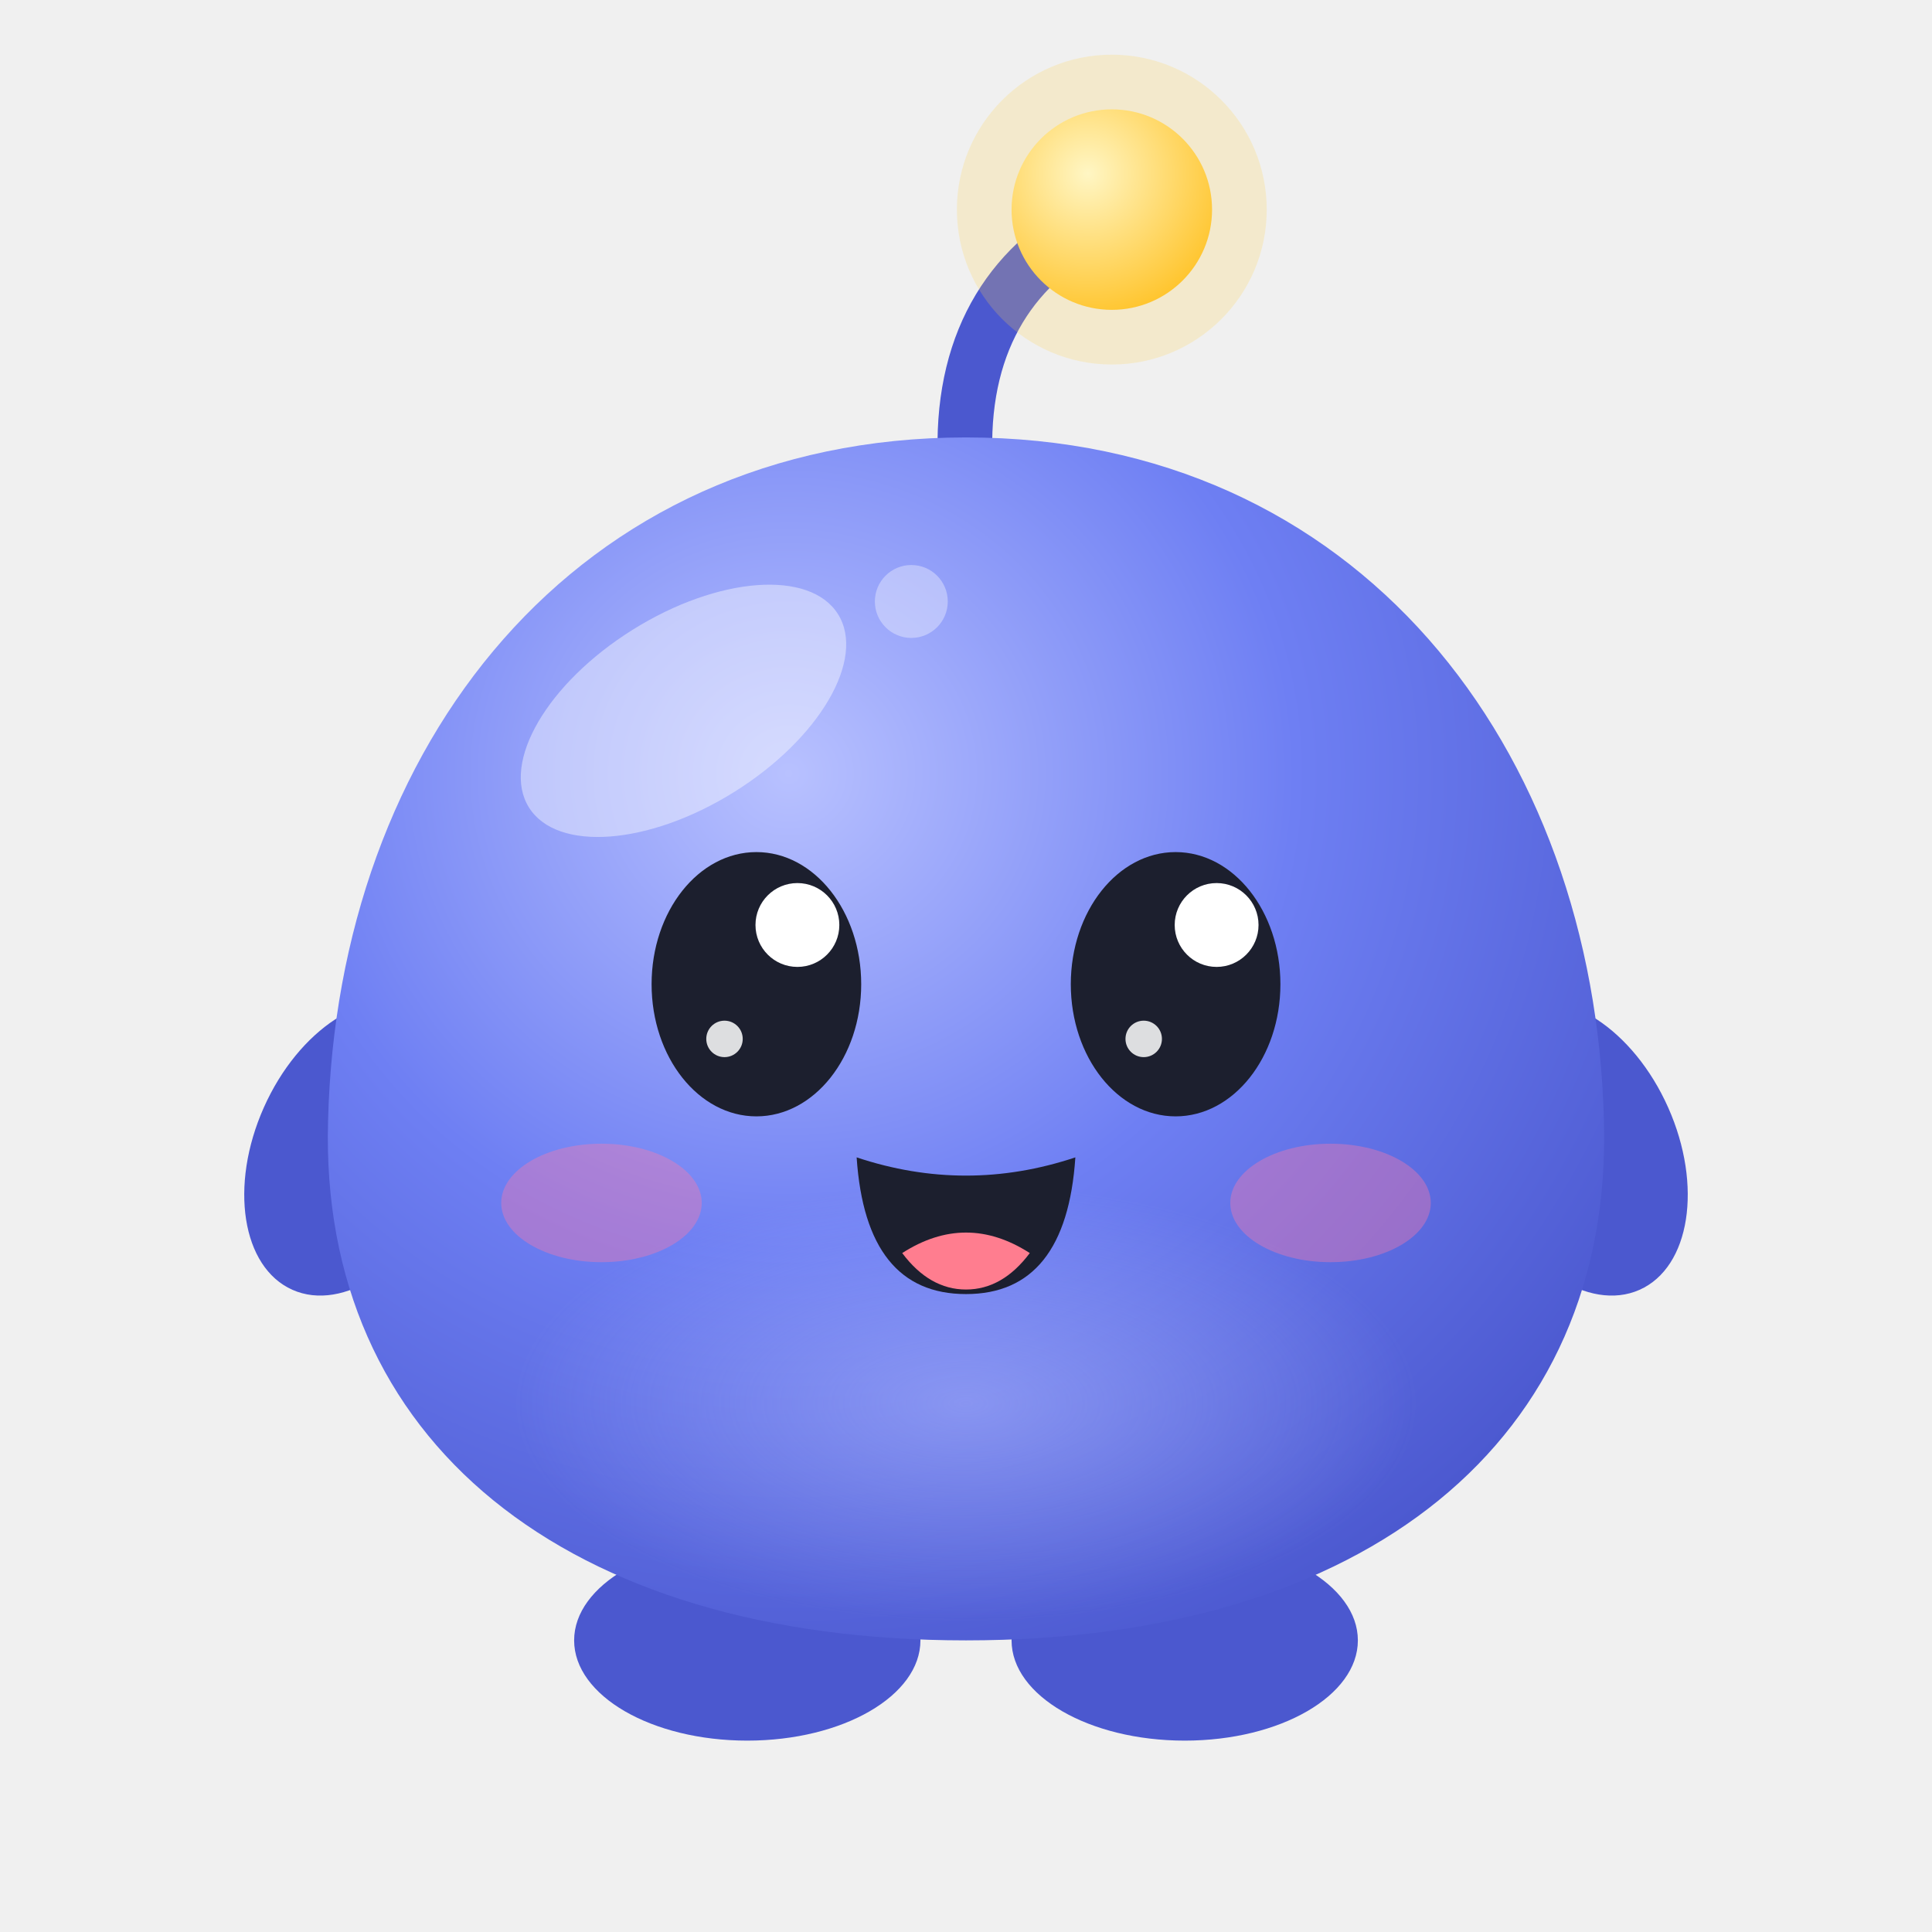
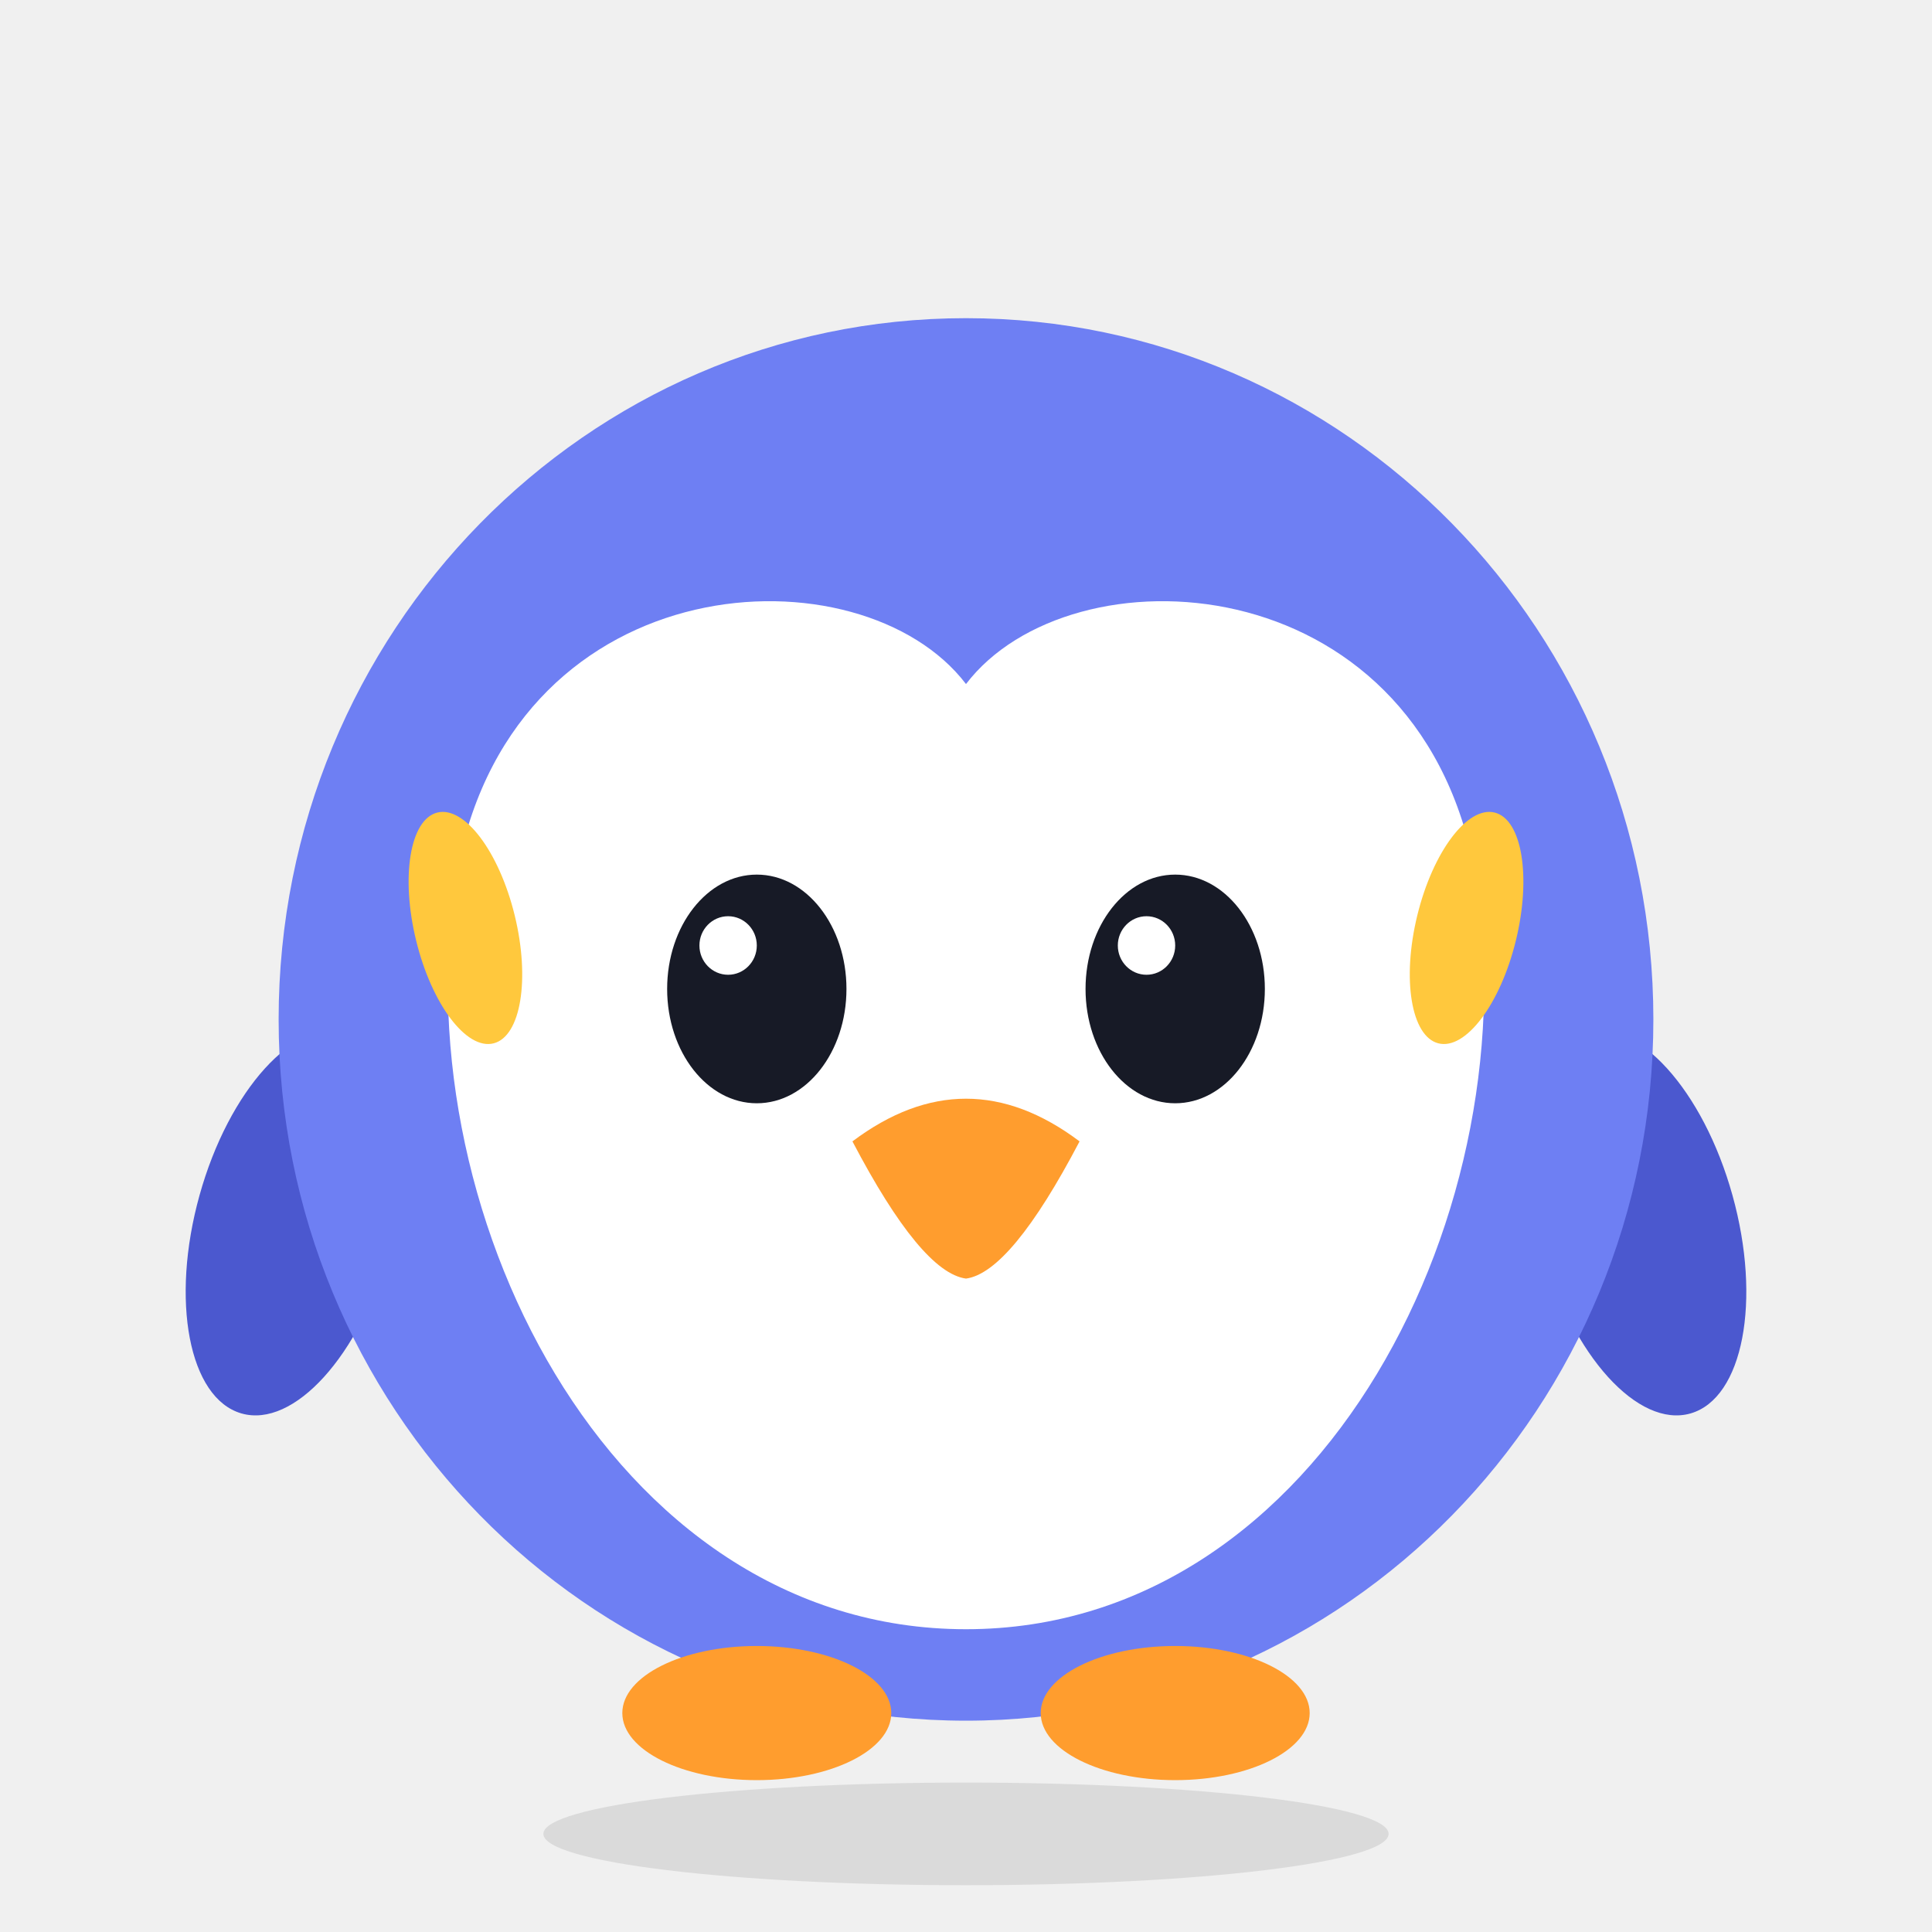
- <svg xmlns="http://www.w3.org/2000/svg" viewBox="-6 -10 212 212" width="512" height="512">
-   <defs>
-     <radialGradient id="b" cx="36%" cy="28%" r="80%">
-       <stop offset="0" stop-color="#b8c1ff" />
-       <stop offset=".5" stop-color="#6e7ff3" />
-       <stop offset="1" stop-color="#4b58cf" />
-     </radialGradient>
-     <radialGradient id="g" cx="50%" cy="50%" r="50%">
-       <stop offset="0" stop-color="#b8c1ff" stop-opacity=".45" />
-       <stop offset="1" stop-color="#b8c1ff" stop-opacity="0" />
-     </radialGradient>
-     <radialGradient id="s" cx="38%" cy="32%" r="72%">
-       <stop offset="0" stop-color="#fff6c4" />
-       <stop offset="1" stop-color="#ffc52e" />
-     </radialGradient>
-   </defs>
-   <ellipse cx="76" cy="170" rx="19" ry="11" fill="#4b58cf" />
-   <ellipse cx="124" cy="170" rx="19" ry="11" fill="#4b58cf" />
-   <ellipse cx="33" cy="116" rx="11" ry="17" transform="rotate(24 33 116)" fill="#4b58cf" />
-   <ellipse cx="167" cy="116" rx="11" ry="17" transform="rotate(-24 167 116)" fill="#4b58cf" />
-   <path d="M100 42C99 29 104 20 113 15" fill="none" stroke="#4b58cf" stroke-width="6" stroke-linecap="round" />
-   <circle cx="116" cy="13" r="17" fill="#ffd34d" opacity=".22" />
-   <circle cx="116" cy="13" r="11" fill="url(#s)" />
-   <path d="M100 38C143 38 169 72 170 113C171 148 144 170 100 170C56 170 29 148 30 113C31 72 57 38 100 38Z" fill="url(#b)" />
-   <ellipse cx="100" cy="144" rx="50" ry="24" fill="url(#g)" />
-   <ellipse cx="69" cy="68" rx="20" ry="10.5" transform="rotate(-32 69 68)" fill="#fff" opacity=".42" />
-   <circle cx="94" cy="56" r="4" fill="#fff" opacity=".35" />
-   <ellipse cx="60" cy="122" rx="11" ry="6.5" fill="#ff7aa8" opacity="0.38" />
-   <ellipse cx="140" cy="122" rx="11" ry="6.5" fill="#ff7aa8" opacity="0.38" />
-   <ellipse cx="77" cy="98" rx="11.5" ry="14.5" fill="#1c1f2e" />
-   <ellipse cx="123" cy="98" rx="11.5" ry="14.5" fill="#1c1f2e" />
-   <circle cx="81.5" cy="91.5" r="4.6" fill="#fff" />
-   <circle cx="127.5" cy="91.5" r="4.6" fill="#fff" />
-   <circle cx="73.5" cy="104" r="2" fill="#fff" opacity=".85" />
-   <circle cx="119.5" cy="104" r="2" fill="#fff" opacity=".85" />
-   <path d="M88 117Q100 121 112 117Q111 132 100 132Q89 132 88 117Z" fill="#1c1f2e" />
-   <path d="M93 127.5Q100 123 107 127.5Q104 131.5 100 131.5Q96 131.5 93 127.5Z" fill="#ff7d8f" />
+ <svg xmlns="http://www.w3.org/2000/svg" viewBox="0 0 128 128" width="512" height="512">
+   <ellipse cx="64" cy="121.5" rx="28" ry="3.4" fill="#000" opacity="0.09" />
+   <g transform="translate(64 114) rotate(0) scale(0.99 1.01) translate(-64 -114) translate(64 68) scale(1) translate(-64 -68)">
+     <g fill="#4b58cf">
+       <ellipse cx="23" cy="83" rx="6.6" ry="13" transform="rotate(15.85 27 68)" />
+       <ellipse cx="105" cy="83" rx="6.6" ry="13" transform="rotate(-15.85 101 68)" />
+     </g>
+     <circle cx="64" cy="68" r="46" fill="#6e7ff3" />
+     <g>
+       <g transform="translate(0 0)">
+         <path d="M64 46C57 37 34 38 30 58C26 80 40 108 64 108C88 108 102 80 98 58C94 38 71 37 64 46Z" fill="#ffffff" />
+         <ellipse cx="30.5" cy="62" rx="3.4" ry="7.8" fill="#ffc83d" transform="rotate(-14 30.5 62)" />
+         <ellipse cx="97.5" cy="62" rx="3.4" ry="7.8" fill="#ffc83d" transform="rotate(14 97.5 62)" />
+         <path d="M56.4 76Q64 70.4 71.6 76Q67 84.6 64 85Q61 84.6 56.4 76Z" fill="#ff9d2e" transform="translate(64 78) scale(1) translate(-64 -78)" />
+         <clipPath id="pl">
+           <ellipse cx="50" cy="66" rx="11" ry="13" />
+         </clipPath>
+         <g clip-path="url(#pl)">
+           <ellipse cx="50" cy="66" rx="6" ry="7.5" fill="#171a26" />
+           <circle cx="48.08" cy="63.15" r="1.92" fill="#fff" />
+         </g>
+         <clipPath id="pr">
+           <ellipse cx="78" cy="66" rx="11" ry="13" />
+         </clipPath>
+         <g clip-path="url(#pr)">
+           <ellipse cx="78" cy="66" rx="6" ry="7.5" fill="#171a26" />
+           <circle cx="76.08" cy="63.15" r="1.92" fill="#fff" />
+         </g>
+       </g>
+       <g fill="#ff9d2e">
+         <ellipse cx="50" cy="113.5" rx="9" ry="4.4" />
+         <ellipse cx="78" cy="113.5" rx="9" ry="4.4" />
+       </g>
+     </g>
+   </g>
</svg>
